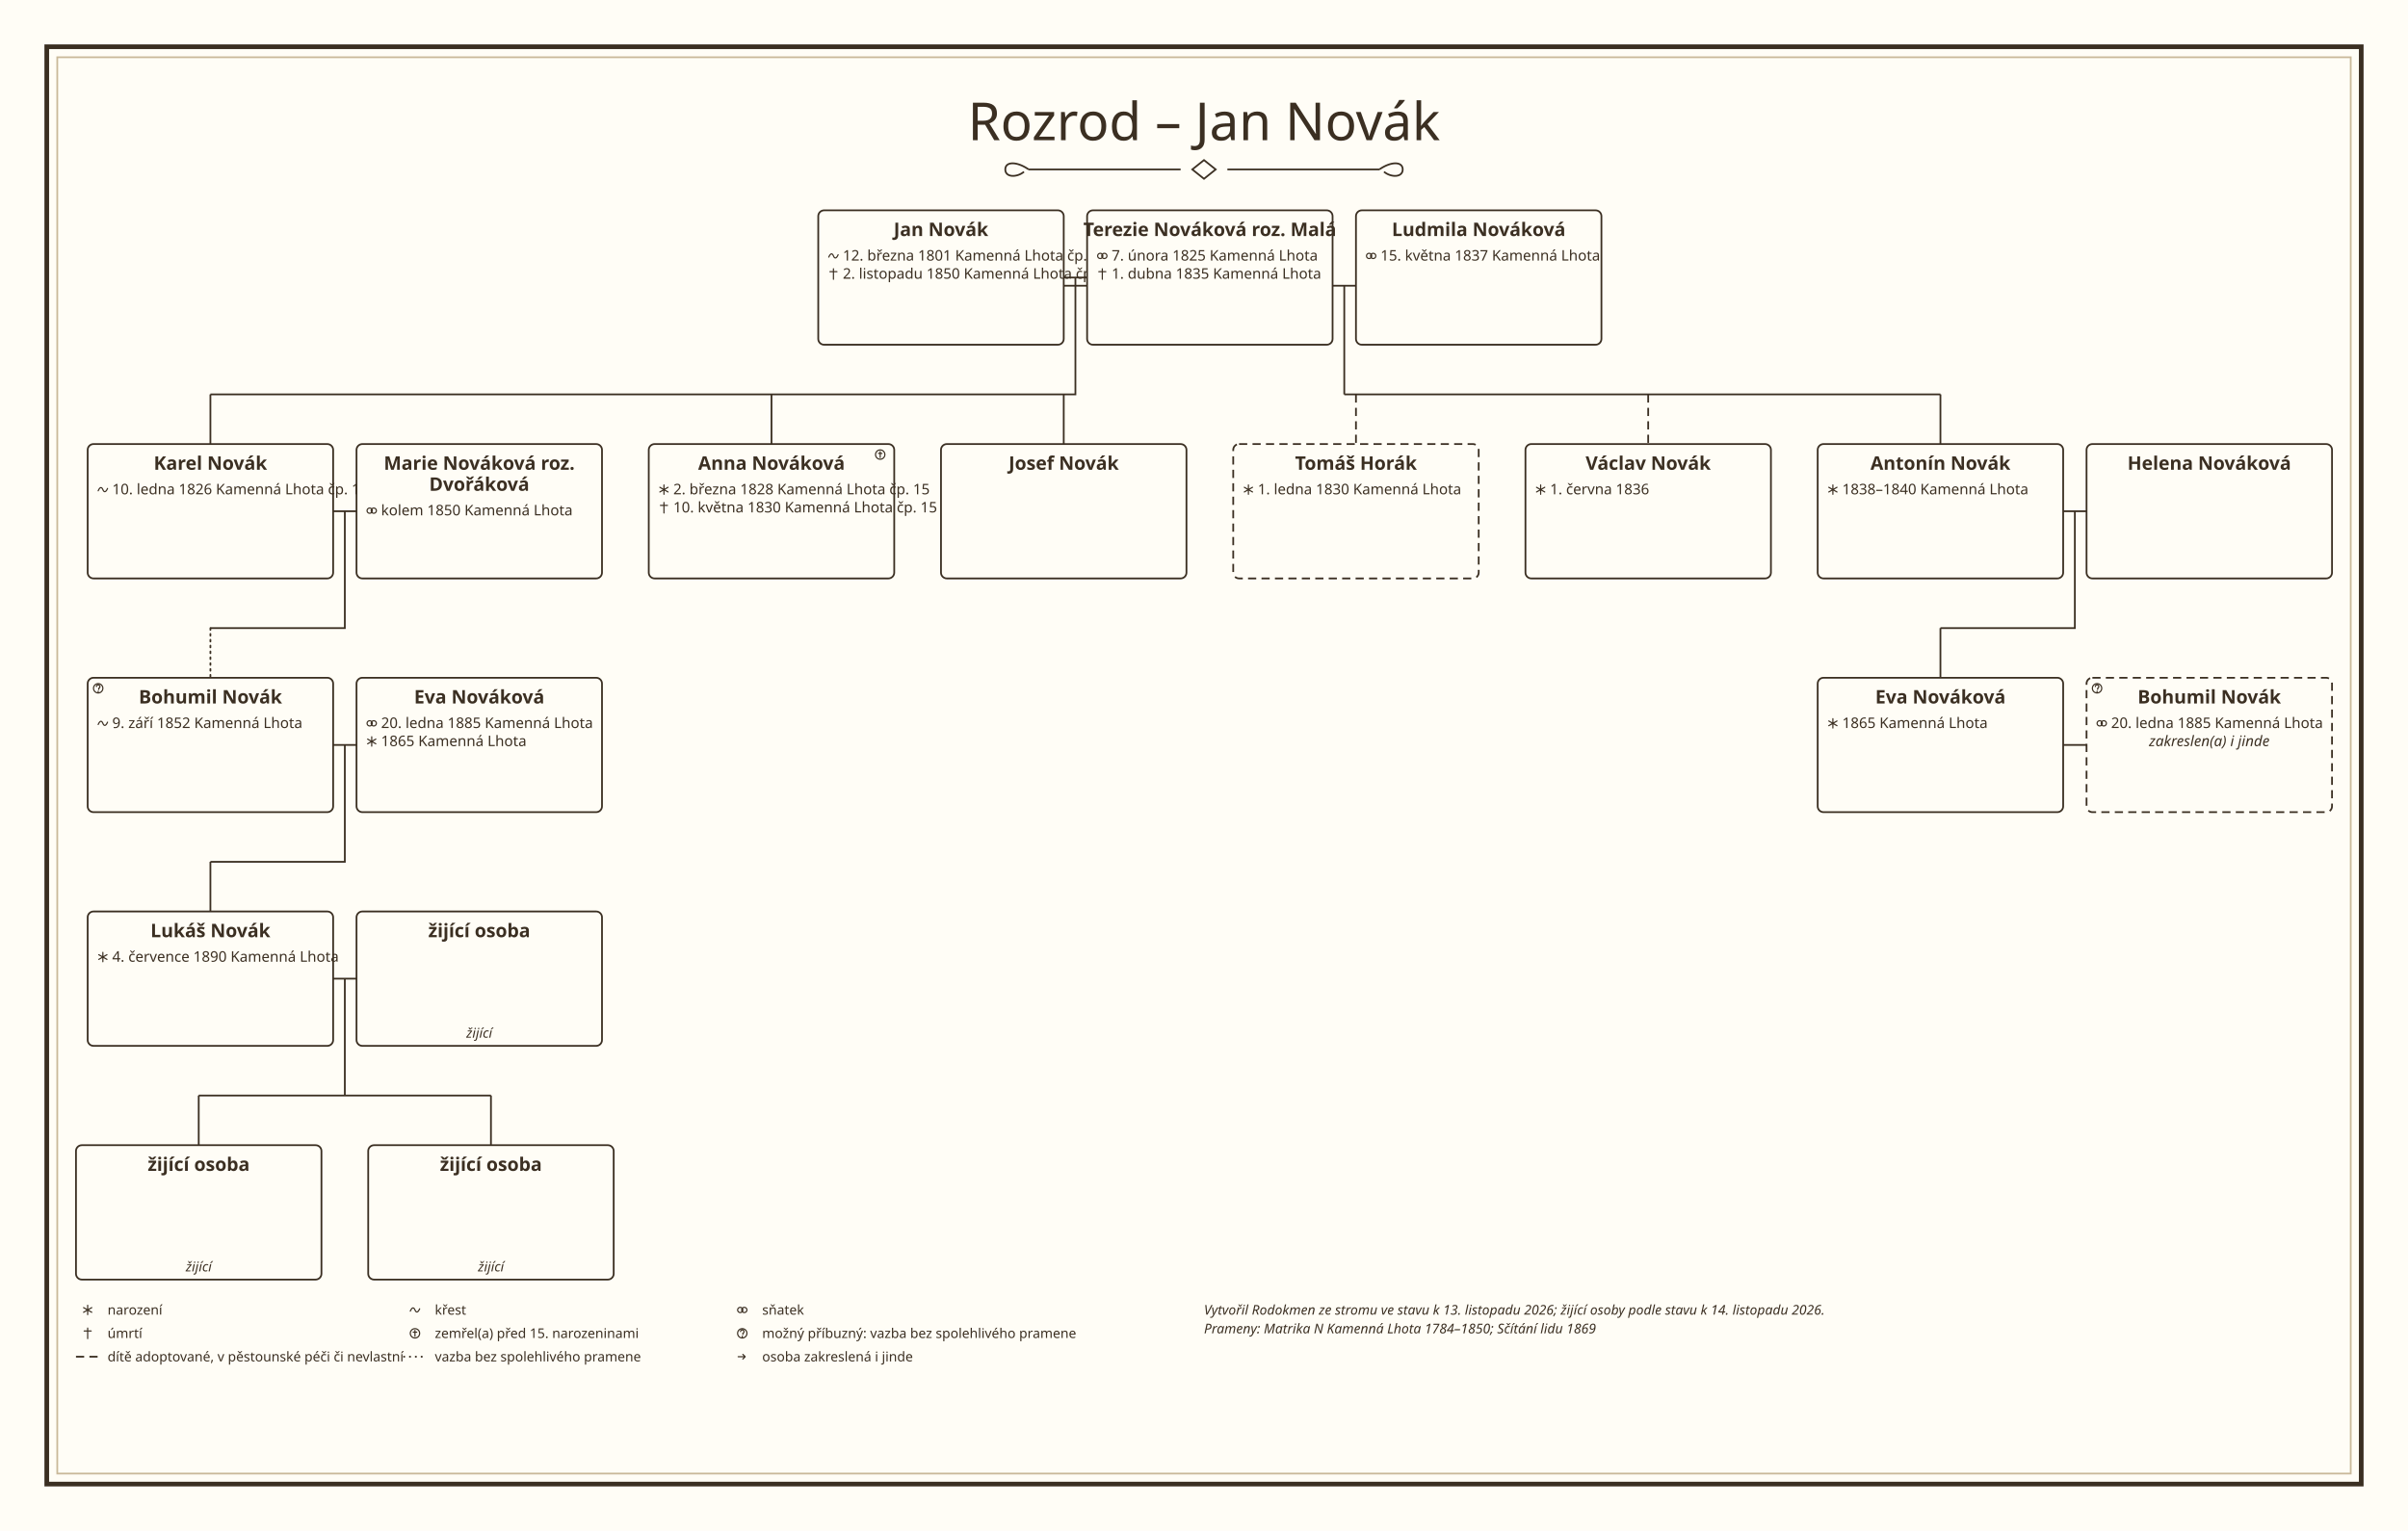
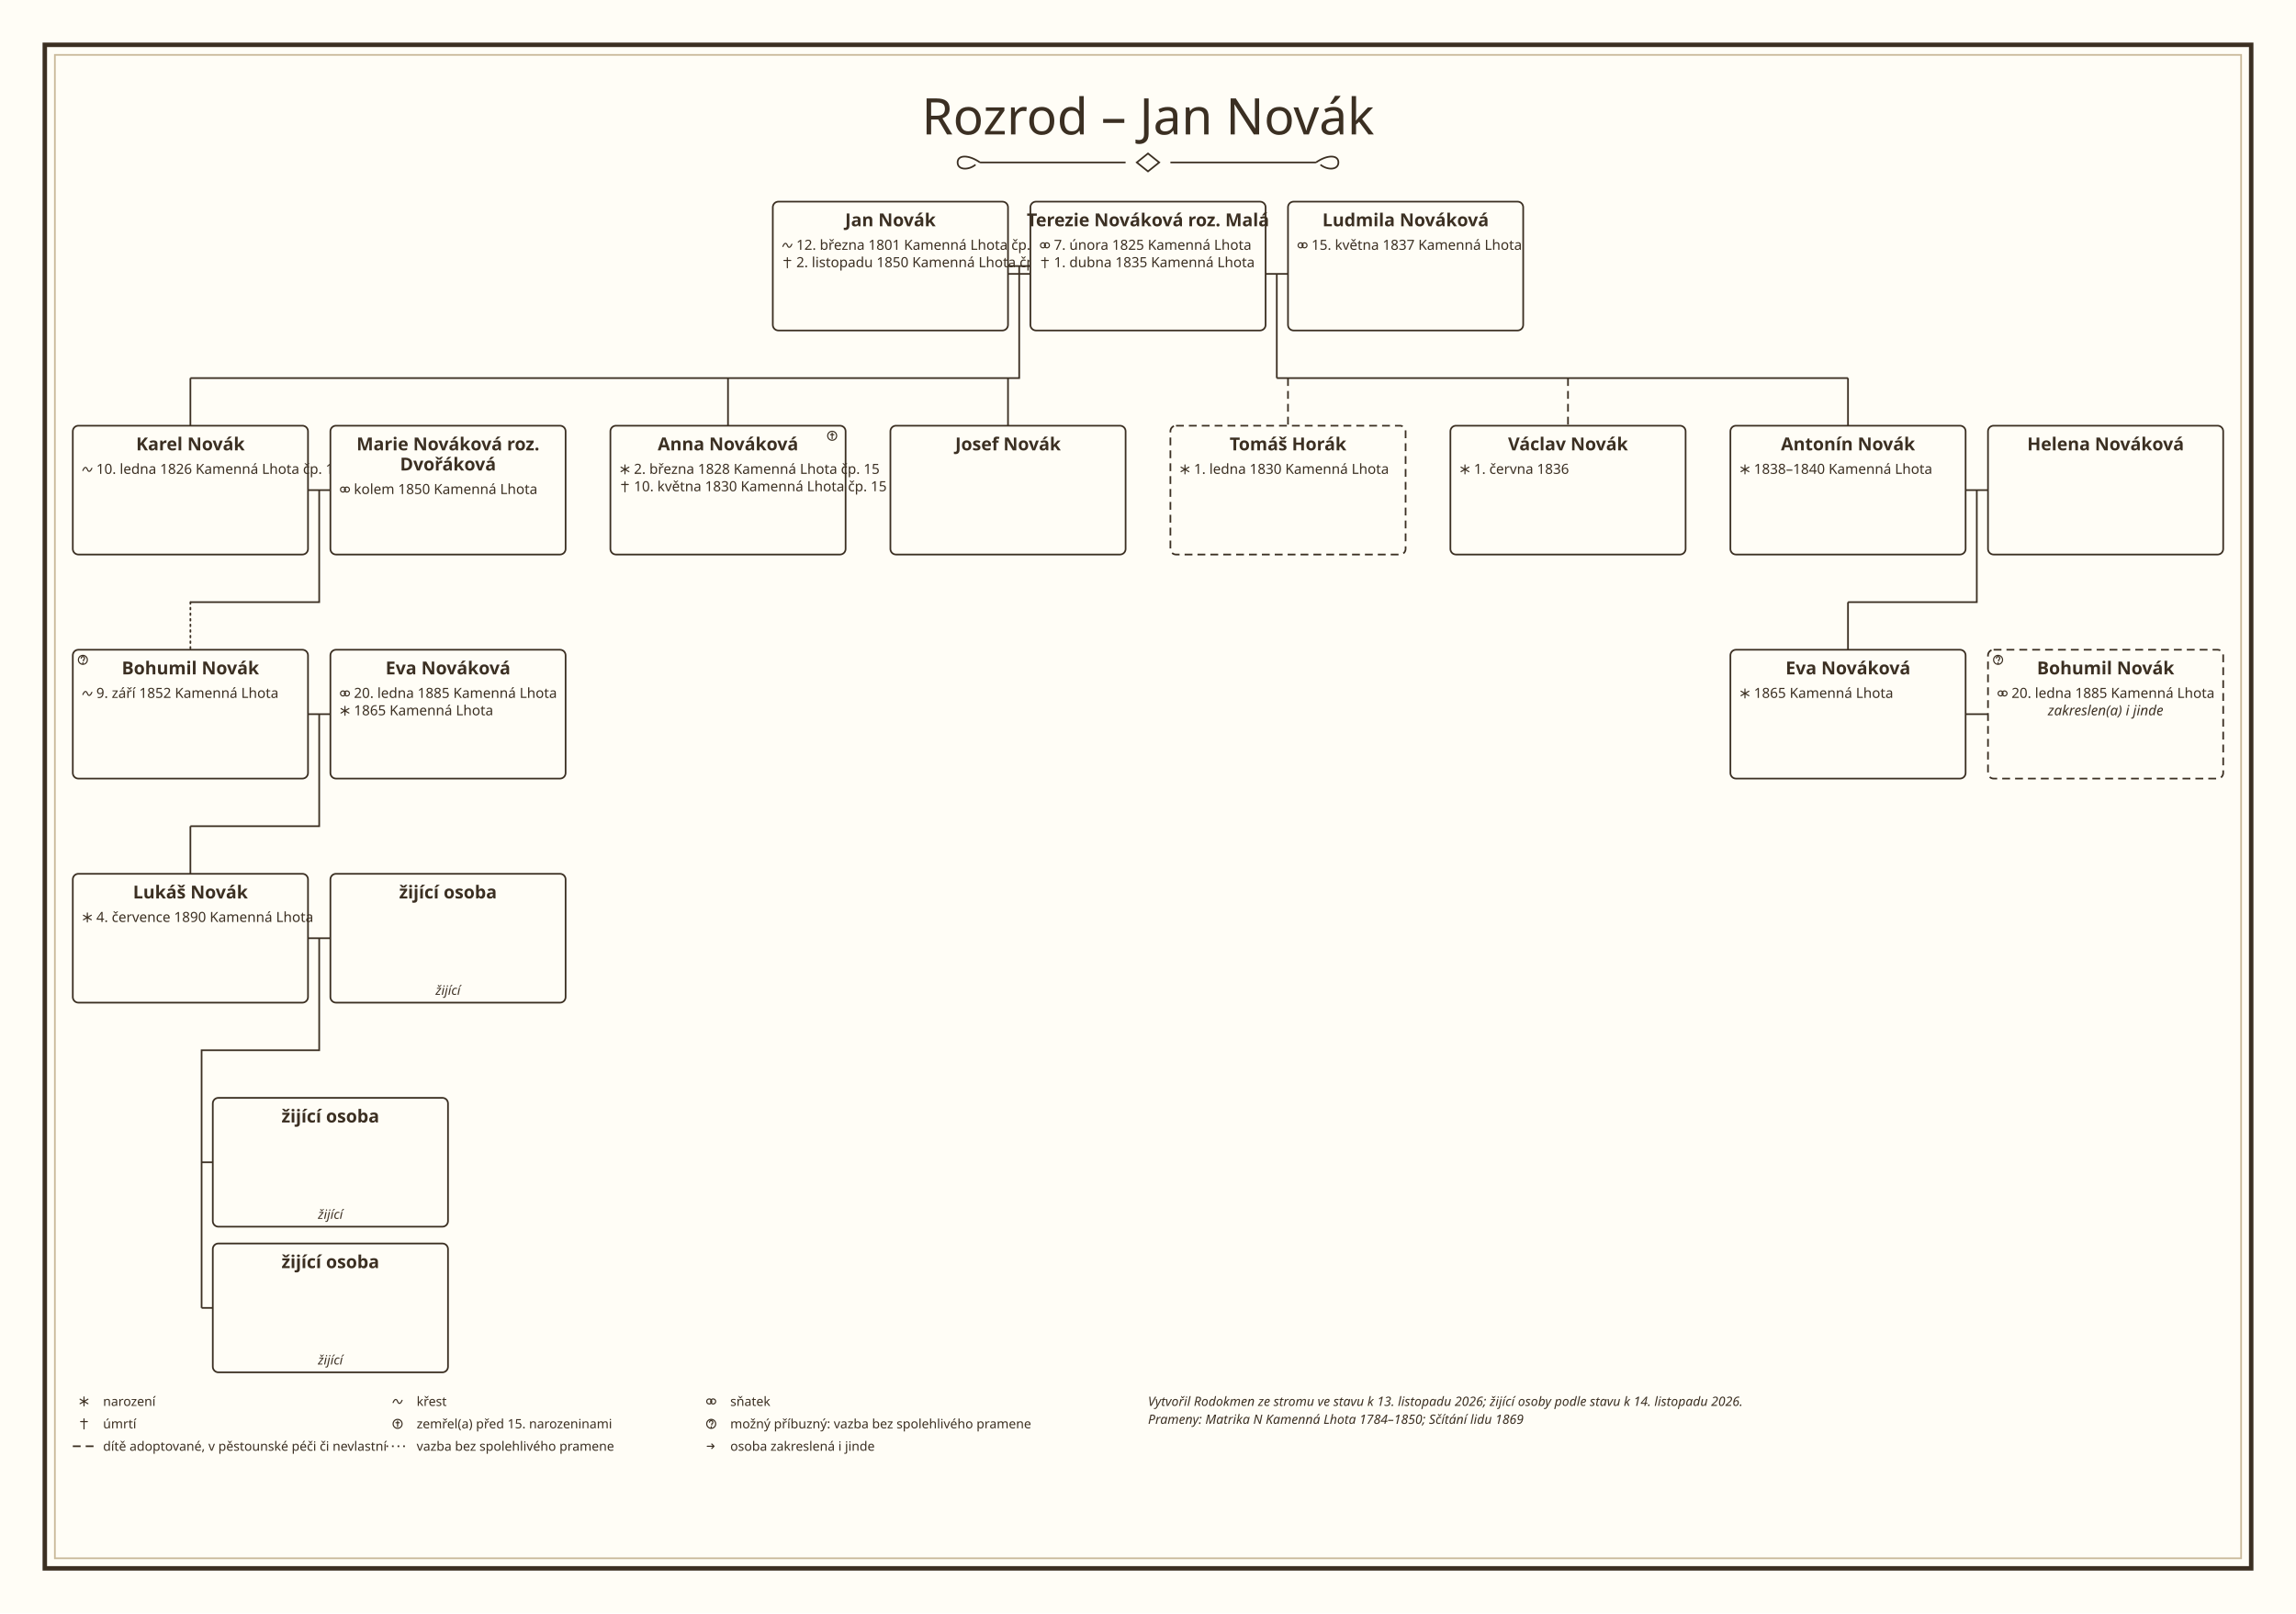
- <svg xmlns="http://www.w3.org/2000/svg" data-sheet="1" height="262mm" viewBox="0 0 4120 2620" width="412mm">
+ <svg xmlns="http://www.w3.org/2000/svg" data-sheet="1" height="288mm" viewBox="0 0 4100 2880" width="410mm">
  <style>/*FONTS*/</style>
-   <rect fill="#fffdf6" height="2620" width="4120" x="0" y="0" />
-   <rect fill="none" height="2460" stroke="#3b2f22" stroke-width="8" width="3960" x="80" y="80" />
-   <rect fill="none" height="2424" stroke="#c9b99a" stroke-width="3" width="3924" x="98" y="98" />
-   <text fill="#3b2f22" font-family="Grenze Gotisch" font-size="90" text-anchor="middle" x="2060" y="240">Rozrod – Jan Novák</text>
-   <path d="M-300 0H-40M40 0H300M-300 0c-20 -14 -40 -14 -40 0s20 14 32 4M300 0c20 -14 40 -14 40 0s-20 14 -32 4M0 -16L20 0L0 16L-20 0Z" fill="none" stroke="#3b2f22" stroke-width="3" transform="translate(2060 290)" />
+   <rect fill="#fffdf6" height="2880" width="4100" x="0" y="0" />
+   <rect fill="none" height="2720" stroke="#3b2f22" stroke-width="8" width="3940" x="80" y="80" />
+   <rect fill="none" height="2684" stroke="#c9b99a" stroke-width="3" width="3904" x="98" y="98" />
+   <text fill="#3b2f22" font-family="Grenze Gotisch" font-size="90" text-anchor="middle" x="2050" y="240">Rozrod – Jan Novák</text>
+   <path d="M-300 0H-40M40 0H300M-300 0c-20 -14 -40 -14 -40 0s20 14 32 4M300 0c20 -14 40 -14 40 0s-20 14 -32 4M0 -16L20 0L0 16L-20 0Z" fill="none" stroke="#3b2f22" stroke-width="3" transform="translate(2050 290)" />
  <g data-layer="chart" transform="translate(130 360) scale(1.000)">
    <g data-layer="lines">
-       <path d="M1690 115H1730" fill="none" stroke="#3b2f22" stroke-width="3" />
-       <path d="M1690 129H2190" fill="none" stroke="#3b2f22" stroke-width="3" />
-       <path d="M440 515H480" fill="none" stroke="#3b2f22" stroke-width="3" />
-       <path d="M440 915H480" fill="none" stroke="#3b2f22" stroke-width="3" />
-       <path d="M440 1315H480" fill="none" stroke="#3b2f22" stroke-width="3" />
-       <path d="M3400 515H3440" fill="none" stroke="#3b2f22" stroke-width="3" />
-       <path d="M3400 915H3440" fill="none" stroke="#3b2f22" stroke-width="3" />
-       <path d="M1710 115V315H230M1710 315H1710" fill="none" stroke="#3b2f22" stroke-width="3" />
-       <path d="M230 315V400" fill="none" stroke="#3b2f22" stroke-width="3" />
-       <path d="M1190 315V400" fill="none" stroke="#3b2f22" stroke-width="3" />
-       <path d="M1690 315V400" fill="none" stroke="#3b2f22" stroke-width="3" />
-       <path d="M2170 129V315H2170M2170 315H3190" fill="none" stroke="#3b2f22" stroke-width="3" />
-       <path d="M2190 315V400" fill="none" stroke="#3b2f22" stroke-dasharray="14 9" stroke-width="3" />
-       <path d="M2690 315V400" fill="none" stroke="#3b2f22" stroke-dasharray="14 9" stroke-width="3" />
-       <path d="M3190 315V400" fill="none" stroke="#3b2f22" stroke-width="3" />
-       <path d="M460 515V715H230M460 715H460" fill="none" stroke="#3b2f22" stroke-width="3" />
-       <path d="M230 715V800" fill="none" stroke="#3b2f22" stroke-dasharray="3 7" stroke-linecap="round" stroke-width="3" />
-       <path d="M460 915V1115H230M460 1115H460" fill="none" stroke="#3b2f22" stroke-width="3" />
-       <path d="M230 1115V1200" fill="none" stroke="#3b2f22" stroke-width="3" />
-       <path d="M460 1315V1515H210M460 1515H710" fill="none" stroke="#3b2f22" stroke-width="3" />
-       <path d="M210 1515V1600" fill="none" stroke="#3b2f22" stroke-width="3" />
-       <path d="M710 1515V1600" fill="none" stroke="#3b2f22" stroke-width="3" />
-       <path d="M3420 515V715H3190M3420 715H3420" fill="none" stroke="#3b2f22" stroke-width="3" />
-       <path d="M3190 715V800" fill="none" stroke="#3b2f22" stroke-width="3" />
+       <path d="M1670 115H1710" fill="none" stroke="#3b2f22" stroke-width="3" />
+       <path d="M1670 129H2170" fill="none" stroke="#3b2f22" stroke-width="3" />
+       <path d="M420 515H460" fill="none" stroke="#3b2f22" stroke-width="3" />
+       <path d="M420 915H460" fill="none" stroke="#3b2f22" stroke-width="3" />
+       <path d="M420 1315H460" fill="none" stroke="#3b2f22" stroke-width="3" />
+       <path d="M3380 515H3420" fill="none" stroke="#3b2f22" stroke-width="3" />
+       <path d="M3380 915H3420" fill="none" stroke="#3b2f22" stroke-width="3" />
+       <path d="M1690 115V315H210M1690 315H1690" fill="none" stroke="#3b2f22" stroke-width="3" />
+       <path d="M210 315V400" fill="none" stroke="#3b2f22" stroke-width="3" />
+       <path d="M1170 315V400" fill="none" stroke="#3b2f22" stroke-width="3" />
+       <path d="M1670 315V400" fill="none" stroke="#3b2f22" stroke-width="3" />
+       <path d="M2150 129V315H2150M2150 315H3170" fill="none" stroke="#3b2f22" stroke-width="3" />
+       <path d="M2170 315V400" fill="none" stroke="#3b2f22" stroke-dasharray="14 9" stroke-width="3" />
+       <path d="M2670 315V400" fill="none" stroke="#3b2f22" stroke-dasharray="14 9" stroke-width="3" />
+       <path d="M3170 315V400" fill="none" stroke="#3b2f22" stroke-width="3" />
+       <path d="M440 515V715H210M440 715H440" fill="none" stroke="#3b2f22" stroke-width="3" />
+       <path d="M210 715V800" fill="none" stroke="#3b2f22" stroke-dasharray="3 7" stroke-linecap="round" stroke-width="3" />
+       <path d="M440 915V1115H210M440 1115H440" fill="none" stroke="#3b2f22" stroke-width="3" />
+       <path d="M210 1115V1200" fill="none" stroke="#3b2f22" stroke-width="3" />
+       <path d="M440 1315V1515H230V1975" fill="none" stroke="#3b2f22" stroke-width="3" />
+       <path d="M230 1715H250" fill="none" stroke="#3b2f22" stroke-width="3" />
+       <path d="M230 1975H250" fill="none" stroke="#3b2f22" stroke-width="3" />
+       <path d="M3400 515V715H3170M3400 715H3400" fill="none" stroke="#3b2f22" stroke-width="3" />
+       <path d="M3170 715V800" fill="none" stroke="#3b2f22" stroke-width="3" />
    </g>
    <g data-layer="cards">
      <g data-card="person" data-key="0192f0c4-7a1e-7c3b-9d2a-000000000001" data-person="0192f0c4-7a1e-7c3b-9d2a-000000000001">
-         <rect fill="#fffdf6" height="230" rx="10" stroke="#3b2f22" stroke-width="3" width="420" x="1270" y="0" />
-         <text fill="#3b2f22" font-family="EB Garamond" font-size="32" font-weight="600" text-anchor="middle" x="1480" y="44">Jan Novák</text>
-         <text fill="#3b2f22" font-family="EB Garamond" font-size="25" lengthAdjust="spacingAndGlyphs" textLength="362" x="1312" y="86">12. března 1801 Kamenná Lhota čp. 12</text>
-         <text fill="#3b2f22" font-family="EB Garamond" font-size="25" lengthAdjust="spacingAndGlyphs" textLength="362" x="1312" y="117">2. listopadu 1850 Kamenná Lhota čp. 15</text>
-         <path d="M2 12C5 5 8 5 10 10S15 15 18 8" fill="none" stroke="#3b2f22" stroke-linecap="round" stroke-linejoin="round" stroke-width="2" transform="translate(1286 68)" />
-         <path d="M10 1V19M4 6H16" fill="none" stroke="#3b2f22" stroke-linecap="round" stroke-linejoin="round" stroke-width="2" transform="translate(1286 99)" />
+         <rect fill="#fffdf6" height="230" rx="10" stroke="#3b2f22" stroke-width="3" width="420" x="1250" y="0" />
+         <text fill="#3b2f22" font-family="EB Garamond" font-size="32" font-weight="600" text-anchor="middle" x="1460" y="44">Jan Novák</text>
+         <text fill="#3b2f22" font-family="EB Garamond" font-size="25" lengthAdjust="spacingAndGlyphs" textLength="362" x="1292" y="86">12. března 1801 Kamenná Lhota čp. 12</text>
+         <text fill="#3b2f22" font-family="EB Garamond" font-size="25" lengthAdjust="spacingAndGlyphs" textLength="362" x="1292" y="117">2. listopadu 1850 Kamenná Lhota čp. 15</text>
+         <path d="M2 12C5 5 8 5 10 10S15 15 18 8" fill="none" stroke="#3b2f22" stroke-linecap="round" stroke-linejoin="round" stroke-width="2" transform="translate(1266 68)" />
+         <path d="M10 1V19M4 6H16" fill="none" stroke="#3b2f22" stroke-linecap="round" stroke-linejoin="round" stroke-width="2" transform="translate(1266 99)" />
      </g>
      <g data-card="partner" data-key="0192f0c4-7a1e-7c3b-9d2a-000000000001+0192f0c4-7a1e-7c3b-9d2a-000000000101" data-person="0192f0c4-7a1e-7c3b-9d2a-000000000002">
-         <rect fill="#fffdf6" height="230" rx="10" stroke="#3b2f22" stroke-width="3" width="420" x="1730" y="0" />
-         <text fill="#3b2f22" font-family="EB Garamond" font-size="32" font-weight="600" text-anchor="middle" x="1940" y="44">Terezie Nováková roz. Malá</text>
-         <text fill="#3b2f22" font-family="EB Garamond" font-size="25" x="1772" y="86">7. února 1825 Kamenná Lhota</text>
-         <text fill="#3b2f22" font-family="EB Garamond" font-size="25" x="1772" y="117">1. dubna 1835 Kamenná Lhota</text>
-         <path d="M2 10a4.5 4.5 0 1 0 9 0a4.5 4.5 0 1 0 -9 0M9 10a4.5 4.5 0 1 0 9 0a4.5 4.5 0 1 0 -9 0" fill="none" stroke="#3b2f22" stroke-linecap="round" stroke-linejoin="round" stroke-width="2" transform="translate(1746 68)" />
-         <path d="M10 1V19M4 6H16" fill="none" stroke="#3b2f22" stroke-linecap="round" stroke-linejoin="round" stroke-width="2" transform="translate(1746 99)" />
+         <rect fill="#fffdf6" height="230" rx="10" stroke="#3b2f22" stroke-width="3" width="420" x="1710" y="0" />
+         <text fill="#3b2f22" font-family="EB Garamond" font-size="32" font-weight="600" text-anchor="middle" x="1920" y="44">Terezie Nováková roz. Malá</text>
+         <text fill="#3b2f22" font-family="EB Garamond" font-size="25" x="1752" y="86">7. února 1825 Kamenná Lhota</text>
+         <text fill="#3b2f22" font-family="EB Garamond" font-size="25" x="1752" y="117">1. dubna 1835 Kamenná Lhota</text>
+         <path d="M2 10a4.5 4.5 0 1 0 9 0a4.5 4.5 0 1 0 -9 0M9 10a4.5 4.5 0 1 0 9 0a4.5 4.5 0 1 0 -9 0" fill="none" stroke="#3b2f22" stroke-linecap="round" stroke-linejoin="round" stroke-width="2" transform="translate(1726 68)" />
+         <path d="M10 1V19M4 6H16" fill="none" stroke="#3b2f22" stroke-linecap="round" stroke-linejoin="round" stroke-width="2" transform="translate(1726 99)" />
      </g>
      <g data-card="partner" data-key="0192f0c4-7a1e-7c3b-9d2a-000000000001+0192f0c4-7a1e-7c3b-9d2a-000000000102" data-person="0192f0c4-7a1e-7c3b-9d2a-000000000003">
-         <rect fill="#fffdf6" height="230" rx="10" stroke="#3b2f22" stroke-width="3" width="420" x="2190" y="0" />
-         <text fill="#3b2f22" font-family="EB Garamond" font-size="32" font-weight="600" text-anchor="middle" x="2400" y="44">Ludmila Nováková</text>
-         <text fill="#3b2f22" font-family="EB Garamond" font-size="25" x="2232" y="86">15. května 1837 Kamenná Lhota</text>
-         <path d="M2 10a4.5 4.5 0 1 0 9 0a4.5 4.5 0 1 0 -9 0M9 10a4.5 4.5 0 1 0 9 0a4.5 4.5 0 1 0 -9 0" fill="none" stroke="#3b2f22" stroke-linecap="round" stroke-linejoin="round" stroke-width="2" transform="translate(2206 68)" />
+         <rect fill="#fffdf6" height="230" rx="10" stroke="#3b2f22" stroke-width="3" width="420" x="2170" y="0" />
+         <text fill="#3b2f22" font-family="EB Garamond" font-size="32" font-weight="600" text-anchor="middle" x="2380" y="44">Ludmila Nováková</text>
+         <text fill="#3b2f22" font-family="EB Garamond" font-size="25" x="2212" y="86">15. května 1837 Kamenná Lhota</text>
+         <path d="M2 10a4.5 4.5 0 1 0 9 0a4.5 4.5 0 1 0 -9 0M9 10a4.5 4.5 0 1 0 9 0a4.5 4.5 0 1 0 -9 0" fill="none" stroke="#3b2f22" stroke-linecap="round" stroke-linejoin="round" stroke-width="2" transform="translate(2186 68)" />
      </g>
      <g data-card="person" data-key="0192f0c4-7a1e-7c3b-9d2a-000000000004" data-person="0192f0c4-7a1e-7c3b-9d2a-000000000004">
-         <rect fill="#fffdf6" height="230" rx="10" stroke="#3b2f22" stroke-width="3" width="420" x="20" y="400" />
-         <text fill="#3b2f22" font-family="EB Garamond" font-size="32" font-weight="600" text-anchor="middle" x="230" y="444">Karel Novák</text>
-         <text fill="#3b2f22" font-family="EB Garamond" font-size="25" lengthAdjust="spacingAndGlyphs" textLength="362" x="62" y="486">10. ledna 1826 Kamenná Lhota čp. 15</text>
-         <path d="M2 12C5 5 8 5 10 10S15 15 18 8" fill="none" stroke="#3b2f22" stroke-linecap="round" stroke-linejoin="round" stroke-width="2" transform="translate(36 468)" />
+         <rect fill="#fffdf6" height="230" rx="10" stroke="#3b2f22" stroke-width="3" width="420" x="0" y="400" />
+         <text fill="#3b2f22" font-family="EB Garamond" font-size="32" font-weight="600" text-anchor="middle" x="210" y="444">Karel Novák</text>
+         <text fill="#3b2f22" font-family="EB Garamond" font-size="25" lengthAdjust="spacingAndGlyphs" textLength="362" x="42" y="486">10. ledna 1826 Kamenná Lhota čp. 15</text>
+         <path d="M2 12C5 5 8 5 10 10S15 15 18 8" fill="none" stroke="#3b2f22" stroke-linecap="round" stroke-linejoin="round" stroke-width="2" transform="translate(16 468)" />
      </g>
      <g data-card="partner" data-key="0192f0c4-7a1e-7c3b-9d2a-000000000004+0192f0c4-7a1e-7c3b-9d2a-000000000103" data-person="0192f0c4-7a1e-7c3b-9d2a-000000000010">
-         <rect fill="#fffdf6" height="230" rx="10" stroke="#3b2f22" stroke-width="3" width="420" x="480" y="400" />
-         <text fill="#3b2f22" font-family="EB Garamond" font-size="32" font-weight="600" text-anchor="middle" x="690" y="444">Marie Nováková roz.</text>
-         <text fill="#3b2f22" font-family="EB Garamond" font-size="32" font-weight="600" text-anchor="middle" x="690" y="480">Dvořáková</text>
-         <text fill="#3b2f22" font-family="EB Garamond" font-size="25" x="522" y="522">kolem 1850 Kamenná Lhota</text>
-         <path d="M2 10a4.5 4.5 0 1 0 9 0a4.5 4.5 0 1 0 -9 0M9 10a4.5 4.5 0 1 0 9 0a4.5 4.5 0 1 0 -9 0" fill="none" stroke="#3b2f22" stroke-linecap="round" stroke-linejoin="round" stroke-width="2" transform="translate(496 504)" />
+         <rect fill="#fffdf6" height="230" rx="10" stroke="#3b2f22" stroke-width="3" width="420" x="460" y="400" />
+         <text fill="#3b2f22" font-family="EB Garamond" font-size="32" font-weight="600" text-anchor="middle" x="670" y="444">Marie Nováková roz.</text>
+         <text fill="#3b2f22" font-family="EB Garamond" font-size="32" font-weight="600" text-anchor="middle" x="670" y="480">Dvořáková</text>
+         <text fill="#3b2f22" font-family="EB Garamond" font-size="25" x="502" y="522">kolem 1850 Kamenná Lhota</text>
+         <path d="M2 10a4.5 4.5 0 1 0 9 0a4.5 4.5 0 1 0 -9 0M9 10a4.5 4.5 0 1 0 9 0a4.5 4.5 0 1 0 -9 0" fill="none" stroke="#3b2f22" stroke-linecap="round" stroke-linejoin="round" stroke-width="2" transform="translate(476 504)" />
      </g>
      <g data-card="person" data-key="0192f0c4-7a1e-7c3b-9d2a-000000000011" data-person="0192f0c4-7a1e-7c3b-9d2a-000000000011">
-         <rect fill="#fffdf6" height="230" rx="10" stroke="#3b2f22" stroke-width="3" width="420" x="20" y="800" />
-         <text fill="#3b2f22" font-family="EB Garamond" font-size="32" font-weight="600" text-anchor="middle" x="230" y="844">Bohumil Novák</text>
-         <text fill="#3b2f22" font-family="EB Garamond" font-size="25" x="62" y="886">9. září 1852 Kamenná Lhota</text>
-         <path d="M2 12C5 5 8 5 10 10S15 15 18 8" fill="none" stroke="#3b2f22" stroke-linecap="round" stroke-linejoin="round" stroke-width="2" transform="translate(36 868)" />
-         <path d="M7 7a3 3 0 1 1 4 3v2M10 15v2M2 10a8 8 0 1 0 16 0a8 8 0 1 0 -16 0" fill="none" stroke="#3b2f22" stroke-linecap="round" stroke-linejoin="round" stroke-width="2" transform="translate(28 808)" />
+         <rect fill="#fffdf6" height="230" rx="10" stroke="#3b2f22" stroke-width="3" width="420" x="0" y="800" />
+         <text fill="#3b2f22" font-family="EB Garamond" font-size="32" font-weight="600" text-anchor="middle" x="210" y="844">Bohumil Novák</text>
+         <text fill="#3b2f22" font-family="EB Garamond" font-size="25" x="42" y="886">9. září 1852 Kamenná Lhota</text>
+         <path d="M2 12C5 5 8 5 10 10S15 15 18 8" fill="none" stroke="#3b2f22" stroke-linecap="round" stroke-linejoin="round" stroke-width="2" transform="translate(16 868)" />
+         <path d="M7 7a3 3 0 1 1 4 3v2M10 15v2M2 10a8 8 0 1 0 16 0a8 8 0 1 0 -16 0" fill="none" stroke="#3b2f22" stroke-linecap="round" stroke-linejoin="round" stroke-width="2" transform="translate(8 808)" />
      </g>
      <g data-card="partner" data-key="0192f0c4-7a1e-7c3b-9d2a-000000000011+0192f0c4-7a1e-7c3b-9d2a-000000000105" data-person="0192f0c4-7a1e-7c3b-9d2a-000000000012">
-         <rect fill="#fffdf6" height="230" rx="10" stroke="#3b2f22" stroke-width="3" width="420" x="480" y="800" />
-         <text fill="#3b2f22" font-family="EB Garamond" font-size="32" font-weight="600" text-anchor="middle" x="690" y="844">Eva Nováková</text>
-         <text fill="#3b2f22" font-family="EB Garamond" font-size="25" x="522" y="886">20. ledna 1885 Kamenná Lhota</text>
-         <text fill="#3b2f22" font-family="EB Garamond" font-size="25" x="522" y="917">1865 Kamenná Lhota</text>
-         <path d="M2 10a4.5 4.5 0 1 0 9 0a4.5 4.5 0 1 0 -9 0M9 10a4.5 4.5 0 1 0 9 0a4.5 4.5 0 1 0 -9 0" fill="none" stroke="#3b2f22" stroke-linecap="round" stroke-linejoin="round" stroke-width="2" transform="translate(496 868)" />
-         <path d="M10 2V18M3 6L17 14M17 6L3 14" fill="none" stroke="#3b2f22" stroke-linecap="round" stroke-linejoin="round" stroke-width="2" transform="translate(496 899)" />
+         <rect fill="#fffdf6" height="230" rx="10" stroke="#3b2f22" stroke-width="3" width="420" x="460" y="800" />
+         <text fill="#3b2f22" font-family="EB Garamond" font-size="32" font-weight="600" text-anchor="middle" x="670" y="844">Eva Nováková</text>
+         <text fill="#3b2f22" font-family="EB Garamond" font-size="25" x="502" y="886">20. ledna 1885 Kamenná Lhota</text>
+         <text fill="#3b2f22" font-family="EB Garamond" font-size="25" x="502" y="917">1865 Kamenná Lhota</text>
+         <path d="M2 10a4.5 4.5 0 1 0 9 0a4.5 4.5 0 1 0 -9 0M9 10a4.5 4.5 0 1 0 9 0a4.5 4.5 0 1 0 -9 0" fill="none" stroke="#3b2f22" stroke-linecap="round" stroke-linejoin="round" stroke-width="2" transform="translate(476 868)" />
+         <path d="M10 2V18M3 6L17 14M17 6L3 14" fill="none" stroke="#3b2f22" stroke-linecap="round" stroke-linejoin="round" stroke-width="2" transform="translate(476 899)" />
      </g>
      <g data-card="person" data-key="0192f0c4-7a1e-7c3b-9d2a-000000000013" data-person="0192f0c4-7a1e-7c3b-9d2a-000000000013">
-         <rect fill="#fffdf6" height="230" rx="10" stroke="#3b2f22" stroke-width="3" width="420" x="20" y="1200" />
-         <text fill="#3b2f22" font-family="EB Garamond" font-size="32" font-weight="600" text-anchor="middle" x="230" y="1244">Lukáš Novák</text>
-         <text fill="#3b2f22" font-family="EB Garamond" font-size="25" x="62" y="1286">4. července 1890 Kamenná Lhota</text>
-         <path d="M10 2V18M3 6L17 14M17 6L3 14" fill="none" stroke="#3b2f22" stroke-linecap="round" stroke-linejoin="round" stroke-width="2" transform="translate(36 1268)" />
+         <rect fill="#fffdf6" height="230" rx="10" stroke="#3b2f22" stroke-width="3" width="420" x="0" y="1200" />
+         <text fill="#3b2f22" font-family="EB Garamond" font-size="32" font-weight="600" text-anchor="middle" x="210" y="1244">Lukáš Novák</text>
+         <text fill="#3b2f22" font-family="EB Garamond" font-size="25" x="42" y="1286">4. července 1890 Kamenná Lhota</text>
+         <path d="M10 2V18M3 6L17 14M17 6L3 14" fill="none" stroke="#3b2f22" stroke-linecap="round" stroke-linejoin="round" stroke-width="2" transform="translate(16 1268)" />
      </g>
      <g data-card="partner" data-key="0192f0c4-7a1e-7c3b-9d2a-000000000013+0192f0c4-7a1e-7c3b-9d2a-000000000106" data-person="0192f0c4-7a1e-7c3b-9d2a-000000000017">
-         <rect fill="#fffdf6" height="230" rx="10" stroke="#3b2f22" stroke-width="3" width="420" x="480" y="1200" />
-         <text fill="#3b2f22" font-family="EB Garamond" font-size="32" font-weight="600" text-anchor="middle" x="690" y="1244">žijící osoba</text>
-         <text fill="#3b2f22" font-family="EB Garamond" font-size="23" font-style="italic" text-anchor="middle" x="690" y="1416">žijící</text>
+         <rect fill="#fffdf6" height="230" rx="10" stroke="#3b2f22" stroke-width="3" width="420" x="460" y="1200" />
+         <text fill="#3b2f22" font-family="EB Garamond" font-size="32" font-weight="600" text-anchor="middle" x="670" y="1244">žijící osoba</text>
+         <text fill="#3b2f22" font-family="EB Garamond" font-size="23" font-style="italic" text-anchor="middle" x="670" y="1416">žijící</text>
      </g>
      <g data-card="person" data-key="0192f0c4-7a1e-7c3b-9d2a-000000000014" data-person="0192f0c4-7a1e-7c3b-9d2a-000000000014">
-         <rect fill="#fffdf6" height="230" rx="10" stroke="#3b2f22" stroke-width="3" width="420" x="0" y="1600" />
-         <text fill="#3b2f22" font-family="EB Garamond" font-size="32" font-weight="600" text-anchor="middle" x="210" y="1644">žijící osoba</text>
-         <text fill="#3b2f22" font-family="EB Garamond" font-size="23" font-style="italic" text-anchor="middle" x="210" y="1816">žijící</text>
+         <rect fill="#fffdf6" height="230" rx="10" stroke="#3b2f22" stroke-width="3" width="420" x="250" y="1600" />
+         <text fill="#3b2f22" font-family="EB Garamond" font-size="32" font-weight="600" text-anchor="middle" x="460" y="1644">žijící osoba</text>
+         <text fill="#3b2f22" font-family="EB Garamond" font-size="23" font-style="italic" text-anchor="middle" x="460" y="1816">žijící</text>
      </g>
      <g data-card="person" data-key="0192f0c4-7a1e-7c3b-9d2a-000000000018" data-person="0192f0c4-7a1e-7c3b-9d2a-000000000018">
-         <rect fill="#fffdf6" height="230" rx="10" stroke="#3b2f22" stroke-width="3" width="420" x="500" y="1600" />
-         <text fill="#3b2f22" font-family="EB Garamond" font-size="32" font-weight="600" text-anchor="middle" x="710" y="1644">žijící osoba</text>
-         <text fill="#3b2f22" font-family="EB Garamond" font-size="23" font-style="italic" text-anchor="middle" x="710" y="1816">žijící</text>
+         <rect fill="#fffdf6" height="230" rx="10" stroke="#3b2f22" stroke-width="3" width="420" x="250" y="1860" />
+         <text fill="#3b2f22" font-family="EB Garamond" font-size="32" font-weight="600" text-anchor="middle" x="460" y="1904">žijící osoba</text>
+         <text fill="#3b2f22" font-family="EB Garamond" font-size="23" font-style="italic" text-anchor="middle" x="460" y="2076">žijící</text>
      </g>
      <g data-card="person" data-key="0192f0c4-7a1e-7c3b-9d2a-000000000005" data-person="0192f0c4-7a1e-7c3b-9d2a-000000000005">
-         <rect fill="#fffdf6" height="230" rx="10" stroke="#3b2f22" stroke-width="3" width="420" x="980" y="400" />
-         <text fill="#3b2f22" font-family="EB Garamond" font-size="32" font-weight="600" text-anchor="middle" x="1190" y="444">Anna Nováková</text>
-         <text fill="#3b2f22" font-family="EB Garamond" font-size="25" lengthAdjust="spacingAndGlyphs" textLength="362" x="1022" y="486">2. března 1828 Kamenná Lhota čp. 15</text>
-         <text fill="#3b2f22" font-family="EB Garamond" font-size="25" lengthAdjust="spacingAndGlyphs" textLength="362" x="1022" y="517">10. května 1830 Kamenná Lhota čp. 15</text>
-         <path d="M10 2V18M3 6L17 14M17 6L3 14" fill="none" stroke="#3b2f22" stroke-linecap="round" stroke-linejoin="round" stroke-width="2" transform="translate(996 468)" />
-         <path d="M10 1V19M4 6H16" fill="none" stroke="#3b2f22" stroke-linecap="round" stroke-linejoin="round" stroke-width="2" transform="translate(996 499)" />
-         <path d="M10 5V15M7 8H13M2 10a8 8 0 1 0 16 0a8 8 0 1 0 -16 0" fill="none" stroke="#3b2f22" stroke-linecap="round" stroke-linejoin="round" stroke-width="2" transform="translate(1366 408)" />
+         <rect fill="#fffdf6" height="230" rx="10" stroke="#3b2f22" stroke-width="3" width="420" x="960" y="400" />
+         <text fill="#3b2f22" font-family="EB Garamond" font-size="32" font-weight="600" text-anchor="middle" x="1170" y="444">Anna Nováková</text>
+         <text fill="#3b2f22" font-family="EB Garamond" font-size="25" lengthAdjust="spacingAndGlyphs" textLength="362" x="1002" y="486">2. března 1828 Kamenná Lhota čp. 15</text>
+         <text fill="#3b2f22" font-family="EB Garamond" font-size="25" lengthAdjust="spacingAndGlyphs" textLength="362" x="1002" y="517">10. května 1830 Kamenná Lhota čp. 15</text>
+         <path d="M10 2V18M3 6L17 14M17 6L3 14" fill="none" stroke="#3b2f22" stroke-linecap="round" stroke-linejoin="round" stroke-width="2" transform="translate(976 468)" />
+         <path d="M10 1V19M4 6H16" fill="none" stroke="#3b2f22" stroke-linecap="round" stroke-linejoin="round" stroke-width="2" transform="translate(976 499)" />
+         <path d="M10 5V15M7 8H13M2 10a8 8 0 1 0 16 0a8 8 0 1 0 -16 0" fill="none" stroke="#3b2f22" stroke-linecap="round" stroke-linejoin="round" stroke-width="2" transform="translate(1346 408)" />
      </g>
      <g data-card="person" data-key="0192f0c4-7a1e-7c3b-9d2a-000000000006" data-person="0192f0c4-7a1e-7c3b-9d2a-000000000006">
-         <rect fill="#fffdf6" height="230" rx="10" stroke="#3b2f22" stroke-width="3" width="420" x="1480" y="400" />
-         <text fill="#3b2f22" font-family="EB Garamond" font-size="32" font-weight="600" text-anchor="middle" x="1690" y="444">Josef Novák</text>
+         <rect fill="#fffdf6" height="230" rx="10" stroke="#3b2f22" stroke-width="3" width="420" x="1460" y="400" />
+         <text fill="#3b2f22" font-family="EB Garamond" font-size="32" font-weight="600" text-anchor="middle" x="1670" y="444">Josef Novák</text>
      </g>
      <g data-card="person" data-key="0192f0c4-7a1e-7c3b-9d2a-000000000009/0192f0c4-7a1e-7c3b-9d2a-000000000102" data-person="0192f0c4-7a1e-7c3b-9d2a-000000000009">
-         <rect fill="#fffdf6" height="230" rx="10" stroke="#3b2f22" stroke-dasharray="14 9" stroke-width="3" width="420" x="1980" y="400" />
-         <text fill="#3b2f22" font-family="EB Garamond" font-size="32" font-weight="600" text-anchor="middle" x="2190" y="444">Tomáš Horák</text>
-         <text fill="#3b2f22" font-family="EB Garamond" font-size="25" x="2022" y="486">1. ledna 1830 Kamenná Lhota</text>
-         <path d="M10 2V18M3 6L17 14M17 6L3 14" fill="none" stroke="#3b2f22" stroke-linecap="round" stroke-linejoin="round" stroke-width="2" transform="translate(1996 468)" />
+         <rect fill="#fffdf6" height="230" rx="10" stroke="#3b2f22" stroke-dasharray="14 9" stroke-width="3" width="420" x="1960" y="400" />
+         <text fill="#3b2f22" font-family="EB Garamond" font-size="32" font-weight="600" text-anchor="middle" x="2170" y="444">Tomáš Horák</text>
+         <text fill="#3b2f22" font-family="EB Garamond" font-size="25" x="2002" y="486">1. ledna 1830 Kamenná Lhota</text>
+         <path d="M10 2V18M3 6L17 14M17 6L3 14" fill="none" stroke="#3b2f22" stroke-linecap="round" stroke-linejoin="round" stroke-width="2" transform="translate(1976 468)" />
      </g>
      <g data-card="person" data-key="0192f0c4-7a1e-7c3b-9d2a-000000000008" data-person="0192f0c4-7a1e-7c3b-9d2a-000000000008">
-         <rect fill="#fffdf6" height="230" rx="10" stroke="#3b2f22" stroke-width="3" width="420" x="2480" y="400" />
-         <text fill="#3b2f22" font-family="EB Garamond" font-size="32" font-weight="600" text-anchor="middle" x="2690" y="444">Václav Novák</text>
-         <text fill="#3b2f22" font-family="EB Garamond" font-size="25" x="2522" y="486">1. června 1836</text>
-         <path d="M10 2V18M3 6L17 14M17 6L3 14" fill="none" stroke="#3b2f22" stroke-linecap="round" stroke-linejoin="round" stroke-width="2" transform="translate(2496 468)" />
+         <rect fill="#fffdf6" height="230" rx="10" stroke="#3b2f22" stroke-width="3" width="420" x="2460" y="400" />
+         <text fill="#3b2f22" font-family="EB Garamond" font-size="32" font-weight="600" text-anchor="middle" x="2670" y="444">Václav Novák</text>
+         <text fill="#3b2f22" font-family="EB Garamond" font-size="25" x="2502" y="486">1. června 1836</text>
+         <path d="M10 2V18M3 6L17 14M17 6L3 14" fill="none" stroke="#3b2f22" stroke-linecap="round" stroke-linejoin="round" stroke-width="2" transform="translate(2476 468)" />
      </g>
      <g data-card="person" data-key="0192f0c4-7a1e-7c3b-9d2a-000000000007" data-person="0192f0c4-7a1e-7c3b-9d2a-000000000007">
-         <rect fill="#fffdf6" height="230" rx="10" stroke="#3b2f22" stroke-width="3" width="420" x="2980" y="400" />
-         <text fill="#3b2f22" font-family="EB Garamond" font-size="32" font-weight="600" text-anchor="middle" x="3190" y="444">Antonín Novák</text>
-         <text fill="#3b2f22" font-family="EB Garamond" font-size="25" x="3022" y="486">1838–1840 Kamenná Lhota</text>
-         <path d="M10 2V18M3 6L17 14M17 6L3 14" fill="none" stroke="#3b2f22" stroke-linecap="round" stroke-linejoin="round" stroke-width="2" transform="translate(2996 468)" />
+         <rect fill="#fffdf6" height="230" rx="10" stroke="#3b2f22" stroke-width="3" width="420" x="2960" y="400" />
+         <text fill="#3b2f22" font-family="EB Garamond" font-size="32" font-weight="600" text-anchor="middle" x="3170" y="444">Antonín Novák</text>
+         <text fill="#3b2f22" font-family="EB Garamond" font-size="25" x="3002" y="486">1838–1840 Kamenná Lhota</text>
+         <path d="M10 2V18M3 6L17 14M17 6L3 14" fill="none" stroke="#3b2f22" stroke-linecap="round" stroke-linejoin="round" stroke-width="2" transform="translate(2976 468)" />
      </g>
      <g data-card="partner" data-key="0192f0c4-7a1e-7c3b-9d2a-000000000007+0192f0c4-7a1e-7c3b-9d2a-000000000104" data-person="0192f0c4-7a1e-7c3b-9d2a-000000000016">
-         <rect fill="#fffdf6" height="230" rx="10" stroke="#3b2f22" stroke-width="3" width="420" x="3440" y="400" />
-         <text fill="#3b2f22" font-family="EB Garamond" font-size="32" font-weight="600" text-anchor="middle" x="3650" y="444">Helena Nováková</text>
+         <rect fill="#fffdf6" height="230" rx="10" stroke="#3b2f22" stroke-width="3" width="420" x="3420" y="400" />
+         <text fill="#3b2f22" font-family="EB Garamond" font-size="32" font-weight="600" text-anchor="middle" x="3630" y="444">Helena Nováková</text>
      </g>
      <g data-card="person" data-key="0192f0c4-7a1e-7c3b-9d2a-000000000012" data-person="0192f0c4-7a1e-7c3b-9d2a-000000000012">
-         <rect fill="#fffdf6" height="230" rx="10" stroke="#3b2f22" stroke-width="3" width="420" x="2980" y="800" />
-         <text fill="#3b2f22" font-family="EB Garamond" font-size="32" font-weight="600" text-anchor="middle" x="3190" y="844">Eva Nováková</text>
-         <text fill="#3b2f22" font-family="EB Garamond" font-size="25" x="3022" y="886">1865 Kamenná Lhota</text>
-         <path d="M10 2V18M3 6L17 14M17 6L3 14" fill="none" stroke="#3b2f22" stroke-linecap="round" stroke-linejoin="round" stroke-width="2" transform="translate(2996 868)" />
+         <rect fill="#fffdf6" height="230" rx="10" stroke="#3b2f22" stroke-width="3" width="420" x="2960" y="800" />
+         <text fill="#3b2f22" font-family="EB Garamond" font-size="32" font-weight="600" text-anchor="middle" x="3170" y="844">Eva Nováková</text>
+         <text fill="#3b2f22" font-family="EB Garamond" font-size="25" x="3002" y="886">1865 Kamenná Lhota</text>
+         <path d="M10 2V18M3 6L17 14M17 6L3 14" fill="none" stroke="#3b2f22" stroke-linecap="round" stroke-linejoin="round" stroke-width="2" transform="translate(2976 868)" />
      </g>
      <g data-card="pointer" data-key="0192f0c4-7a1e-7c3b-9d2a-000000000012+0192f0c4-7a1e-7c3b-9d2a-000000000105" data-person="0192f0c4-7a1e-7c3b-9d2a-000000000011">
-         <rect fill="#fffdf6" height="230" rx="10" stroke="#3b2f22" stroke-dasharray="14 9" stroke-width="3" width="420" x="3440" y="800" />
-         <text fill="#3b2f22" font-family="EB Garamond" font-size="32" font-weight="600" text-anchor="middle" x="3650" y="844">Bohumil Novák</text>
-         <text fill="#3b2f22" font-family="EB Garamond" font-size="25" x="3482" y="886">20. ledna 1885 Kamenná Lhota</text>
-         <text fill="#3b2f22" font-family="EB Garamond" font-size="25" font-style="italic" text-anchor="middle" x="3650" y="917">zakreslen(a) i jinde</text>
-         <path d="M2 10a4.5 4.5 0 1 0 9 0a4.5 4.5 0 1 0 -9 0M9 10a4.5 4.5 0 1 0 9 0a4.5 4.5 0 1 0 -9 0" fill="none" stroke="#3b2f22" stroke-linecap="round" stroke-linejoin="round" stroke-width="2" transform="translate(3456 868)" />
-         <path d="M7 7a3 3 0 1 1 4 3v2M10 15v2M2 10a8 8 0 1 0 16 0a8 8 0 1 0 -16 0" fill="none" stroke="#3b2f22" stroke-linecap="round" stroke-linejoin="round" stroke-width="2" transform="translate(3448 808)" />
+         <rect fill="#fffdf6" height="230" rx="10" stroke="#3b2f22" stroke-dasharray="14 9" stroke-width="3" width="420" x="3420" y="800" />
+         <text fill="#3b2f22" font-family="EB Garamond" font-size="32" font-weight="600" text-anchor="middle" x="3630" y="844">Bohumil Novák</text>
+         <text fill="#3b2f22" font-family="EB Garamond" font-size="25" x="3462" y="886">20. ledna 1885 Kamenná Lhota</text>
+         <text fill="#3b2f22" font-family="EB Garamond" font-size="25" font-style="italic" text-anchor="middle" x="3630" y="917">zakreslen(a) i jinde</text>
+         <path d="M2 10a4.5 4.5 0 1 0 9 0a4.5 4.5 0 1 0 -9 0M9 10a4.5 4.5 0 1 0 9 0a4.5 4.5 0 1 0 -9 0" fill="none" stroke="#3b2f22" stroke-linecap="round" stroke-linejoin="round" stroke-width="2" transform="translate(3436 868)" />
+         <path d="M7 7a3 3 0 1 1 4 3v2M10 15v2M2 10a8 8 0 1 0 16 0a8 8 0 1 0 -16 0" fill="none" stroke="#3b2f22" stroke-linecap="round" stroke-linejoin="round" stroke-width="2" transform="translate(3428 808)" />
      </g>
    </g>
  </g>
  <g data-layer="legend">
    <g data-legend="birth">
-       <path d="M10 2V18M3 6L17 14M17 6L3 14" fill="none" stroke="#3b2f22" stroke-linecap="round" stroke-linejoin="round" stroke-width="2" transform="translate(140 2232)" />
-       <text fill="#3b2f22" font-family="EB Garamond" font-size="23" x="184" y="2250">narození</text>
+       <path d="M10 2V18M3 6L17 14M17 6L3 14" fill="none" stroke="#3b2f22" stroke-linecap="round" stroke-linejoin="round" stroke-width="2" transform="translate(140 2492)" />
+       <text fill="#3b2f22" font-family="EB Garamond" font-size="23" x="184" y="2510">narození</text>
    </g>
    <g data-legend="baptism">
-       <path d="M2 12C5 5 8 5 10 10S15 15 18 8" fill="none" stroke="#3b2f22" stroke-linecap="round" stroke-linejoin="round" stroke-width="2" transform="translate(700 2232)" />
-       <text fill="#3b2f22" font-family="EB Garamond" font-size="23" x="744" y="2250">křest</text>
+       <path d="M2 12C5 5 8 5 10 10S15 15 18 8" fill="none" stroke="#3b2f22" stroke-linecap="round" stroke-linejoin="round" stroke-width="2" transform="translate(700 2492)" />
+       <text fill="#3b2f22" font-family="EB Garamond" font-size="23" x="744" y="2510">křest</text>
    </g>
    <g data-legend="marriage">
-       <path d="M2 10a4.5 4.5 0 1 0 9 0a4.5 4.5 0 1 0 -9 0M9 10a4.5 4.5 0 1 0 9 0a4.5 4.5 0 1 0 -9 0" fill="none" stroke="#3b2f22" stroke-linecap="round" stroke-linejoin="round" stroke-width="2" transform="translate(1260 2232)" />
-       <text fill="#3b2f22" font-family="EB Garamond" font-size="23" x="1304" y="2250">sňatek</text>
+       <path d="M2 10a4.5 4.5 0 1 0 9 0a4.5 4.5 0 1 0 -9 0M9 10a4.5 4.5 0 1 0 9 0a4.5 4.5 0 1 0 -9 0" fill="none" stroke="#3b2f22" stroke-linecap="round" stroke-linejoin="round" stroke-width="2" transform="translate(1260 2492)" />
+       <text fill="#3b2f22" font-family="EB Garamond" font-size="23" x="1304" y="2510">sňatek</text>
    </g>
    <g data-legend="death">
-       <path d="M10 1V19M4 6H16" fill="none" stroke="#3b2f22" stroke-linecap="round" stroke-linejoin="round" stroke-width="2" transform="translate(140 2272)" />
-       <text fill="#3b2f22" font-family="EB Garamond" font-size="23" x="184" y="2290">úmrtí</text>
+       <path d="M10 1V19M4 6H16" fill="none" stroke="#3b2f22" stroke-linecap="round" stroke-linejoin="round" stroke-width="2" transform="translate(140 2532)" />
+       <text fill="#3b2f22" font-family="EB Garamond" font-size="23" x="184" y="2550">úmrtí</text>
    </g>
    <g data-legend="diedYoung">
-       <path d="M10 5V15M7 8H13M2 10a8 8 0 1 0 16 0a8 8 0 1 0 -16 0" fill="none" stroke="#3b2f22" stroke-linecap="round" stroke-linejoin="round" stroke-width="2" transform="translate(700 2272)" />
-       <text fill="#3b2f22" font-family="EB Garamond" font-size="23" x="744" y="2290">zemřel(a) před 15. narozeninami</text>
+       <path d="M10 5V15M7 8H13M2 10a8 8 0 1 0 16 0a8 8 0 1 0 -16 0" fill="none" stroke="#3b2f22" stroke-linecap="round" stroke-linejoin="round" stroke-width="2" transform="translate(700 2532)" />
+       <text fill="#3b2f22" font-family="EB Garamond" font-size="23" x="744" y="2550">zemřel(a) před 15. narozeninami</text>
    </g>
    <g data-legend="possible">
-       <path d="M7 7a3 3 0 1 1 4 3v2M10 15v2M2 10a8 8 0 1 0 16 0a8 8 0 1 0 -16 0" fill="none" stroke="#3b2f22" stroke-linecap="round" stroke-linejoin="round" stroke-width="2" transform="translate(1260 2272)" />
-       <text fill="#3b2f22" font-family="EB Garamond" font-size="23" x="1304" y="2290">možný příbuzný: vazba bez spolehlivého pramene</text>
+       <path d="M7 7a3 3 0 1 1 4 3v2M10 15v2M2 10a8 8 0 1 0 16 0a8 8 0 1 0 -16 0" fill="none" stroke="#3b2f22" stroke-linecap="round" stroke-linejoin="round" stroke-width="2" transform="translate(1260 2532)" />
+       <text fill="#3b2f22" font-family="EB Garamond" font-size="23" x="1304" y="2550">možný příbuzný: vazba bez spolehlivého pramene</text>
    </g>
    <g data-legend="nonBirth">
-       <path d="M130 2322H170" fill="none" stroke="#3b2f22" stroke-dasharray="14 9" stroke-width="3" />
-       <text fill="#3b2f22" font-family="EB Garamond" font-size="23" x="184" y="2330">dítě adoptované, v pěstounské péči či nevlastní</text>
+       <path d="M130 2582H170" fill="none" stroke="#3b2f22" stroke-dasharray="14 9" stroke-width="3" />
+       <text fill="#3b2f22" font-family="EB Garamond" font-size="23" x="184" y="2590">dítě adoptované, v pěstounské péči či nevlastní</text>
    </g>
    <g data-legend="weak">
-       <path d="M690 2322H730" fill="none" stroke="#3b2f22" stroke-dasharray="3 7" stroke-width="3" />
-       <text fill="#3b2f22" font-family="EB Garamond" font-size="23" x="744" y="2330">vazba bez spolehlivého pramene</text>
+       <path d="M690 2582H730" fill="none" stroke="#3b2f22" stroke-dasharray="3 7" stroke-width="3" />
+       <text fill="#3b2f22" font-family="EB Garamond" font-size="23" x="744" y="2590">vazba bez spolehlivého pramene</text>
    </g>
    <g data-legend="pointer">
-       <path d="M3 10H15M11 6L15 10L11 14" fill="none" stroke="#3b2f22" stroke-linecap="round" stroke-linejoin="round" stroke-width="2" transform="translate(1260 2312)" />
-       <text fill="#3b2f22" font-family="EB Garamond" font-size="23" x="1304" y="2330">osoba zakreslená i jinde</text>
+       <path d="M3 10H15M11 6L15 10L11 14" fill="none" stroke="#3b2f22" stroke-linecap="round" stroke-linejoin="round" stroke-width="2" transform="translate(1260 2572)" />
+       <text fill="#3b2f22" font-family="EB Garamond" font-size="23" x="1304" y="2590">osoba zakreslená i jinde</text>
    </g>
  </g>
  <g data-layer="colophon">
-     <text fill="#3b2f22" font-family="EB Garamond" font-size="23" font-style="italic" x="2060" y="2250">Vytvořil Rodokmen ze stromu ve stavu k 13. listopadu 2026; žijící osoby podle stavu k 14. listopadu 2026.</text>
-     <text fill="#3b2f22" font-family="EB Garamond" font-size="23" font-style="italic" x="2060" y="2282">Prameny: Matrika N Kamenná Lhota 1784–1850; Sčítání lidu 1869</text>
+     <text fill="#3b2f22" font-family="EB Garamond" font-size="23" font-style="italic" x="2050" y="2510">Vytvořil Rodokmen ze stromu ve stavu k 13. listopadu 2026; žijící osoby podle stavu k 14. listopadu 2026.</text>
+     <text fill="#3b2f22" font-family="EB Garamond" font-size="23" font-style="italic" x="2050" y="2542">Prameny: Matrika N Kamenná Lhota 1784–1850; Sčítání lidu 1869</text>
  </g>
</svg>
